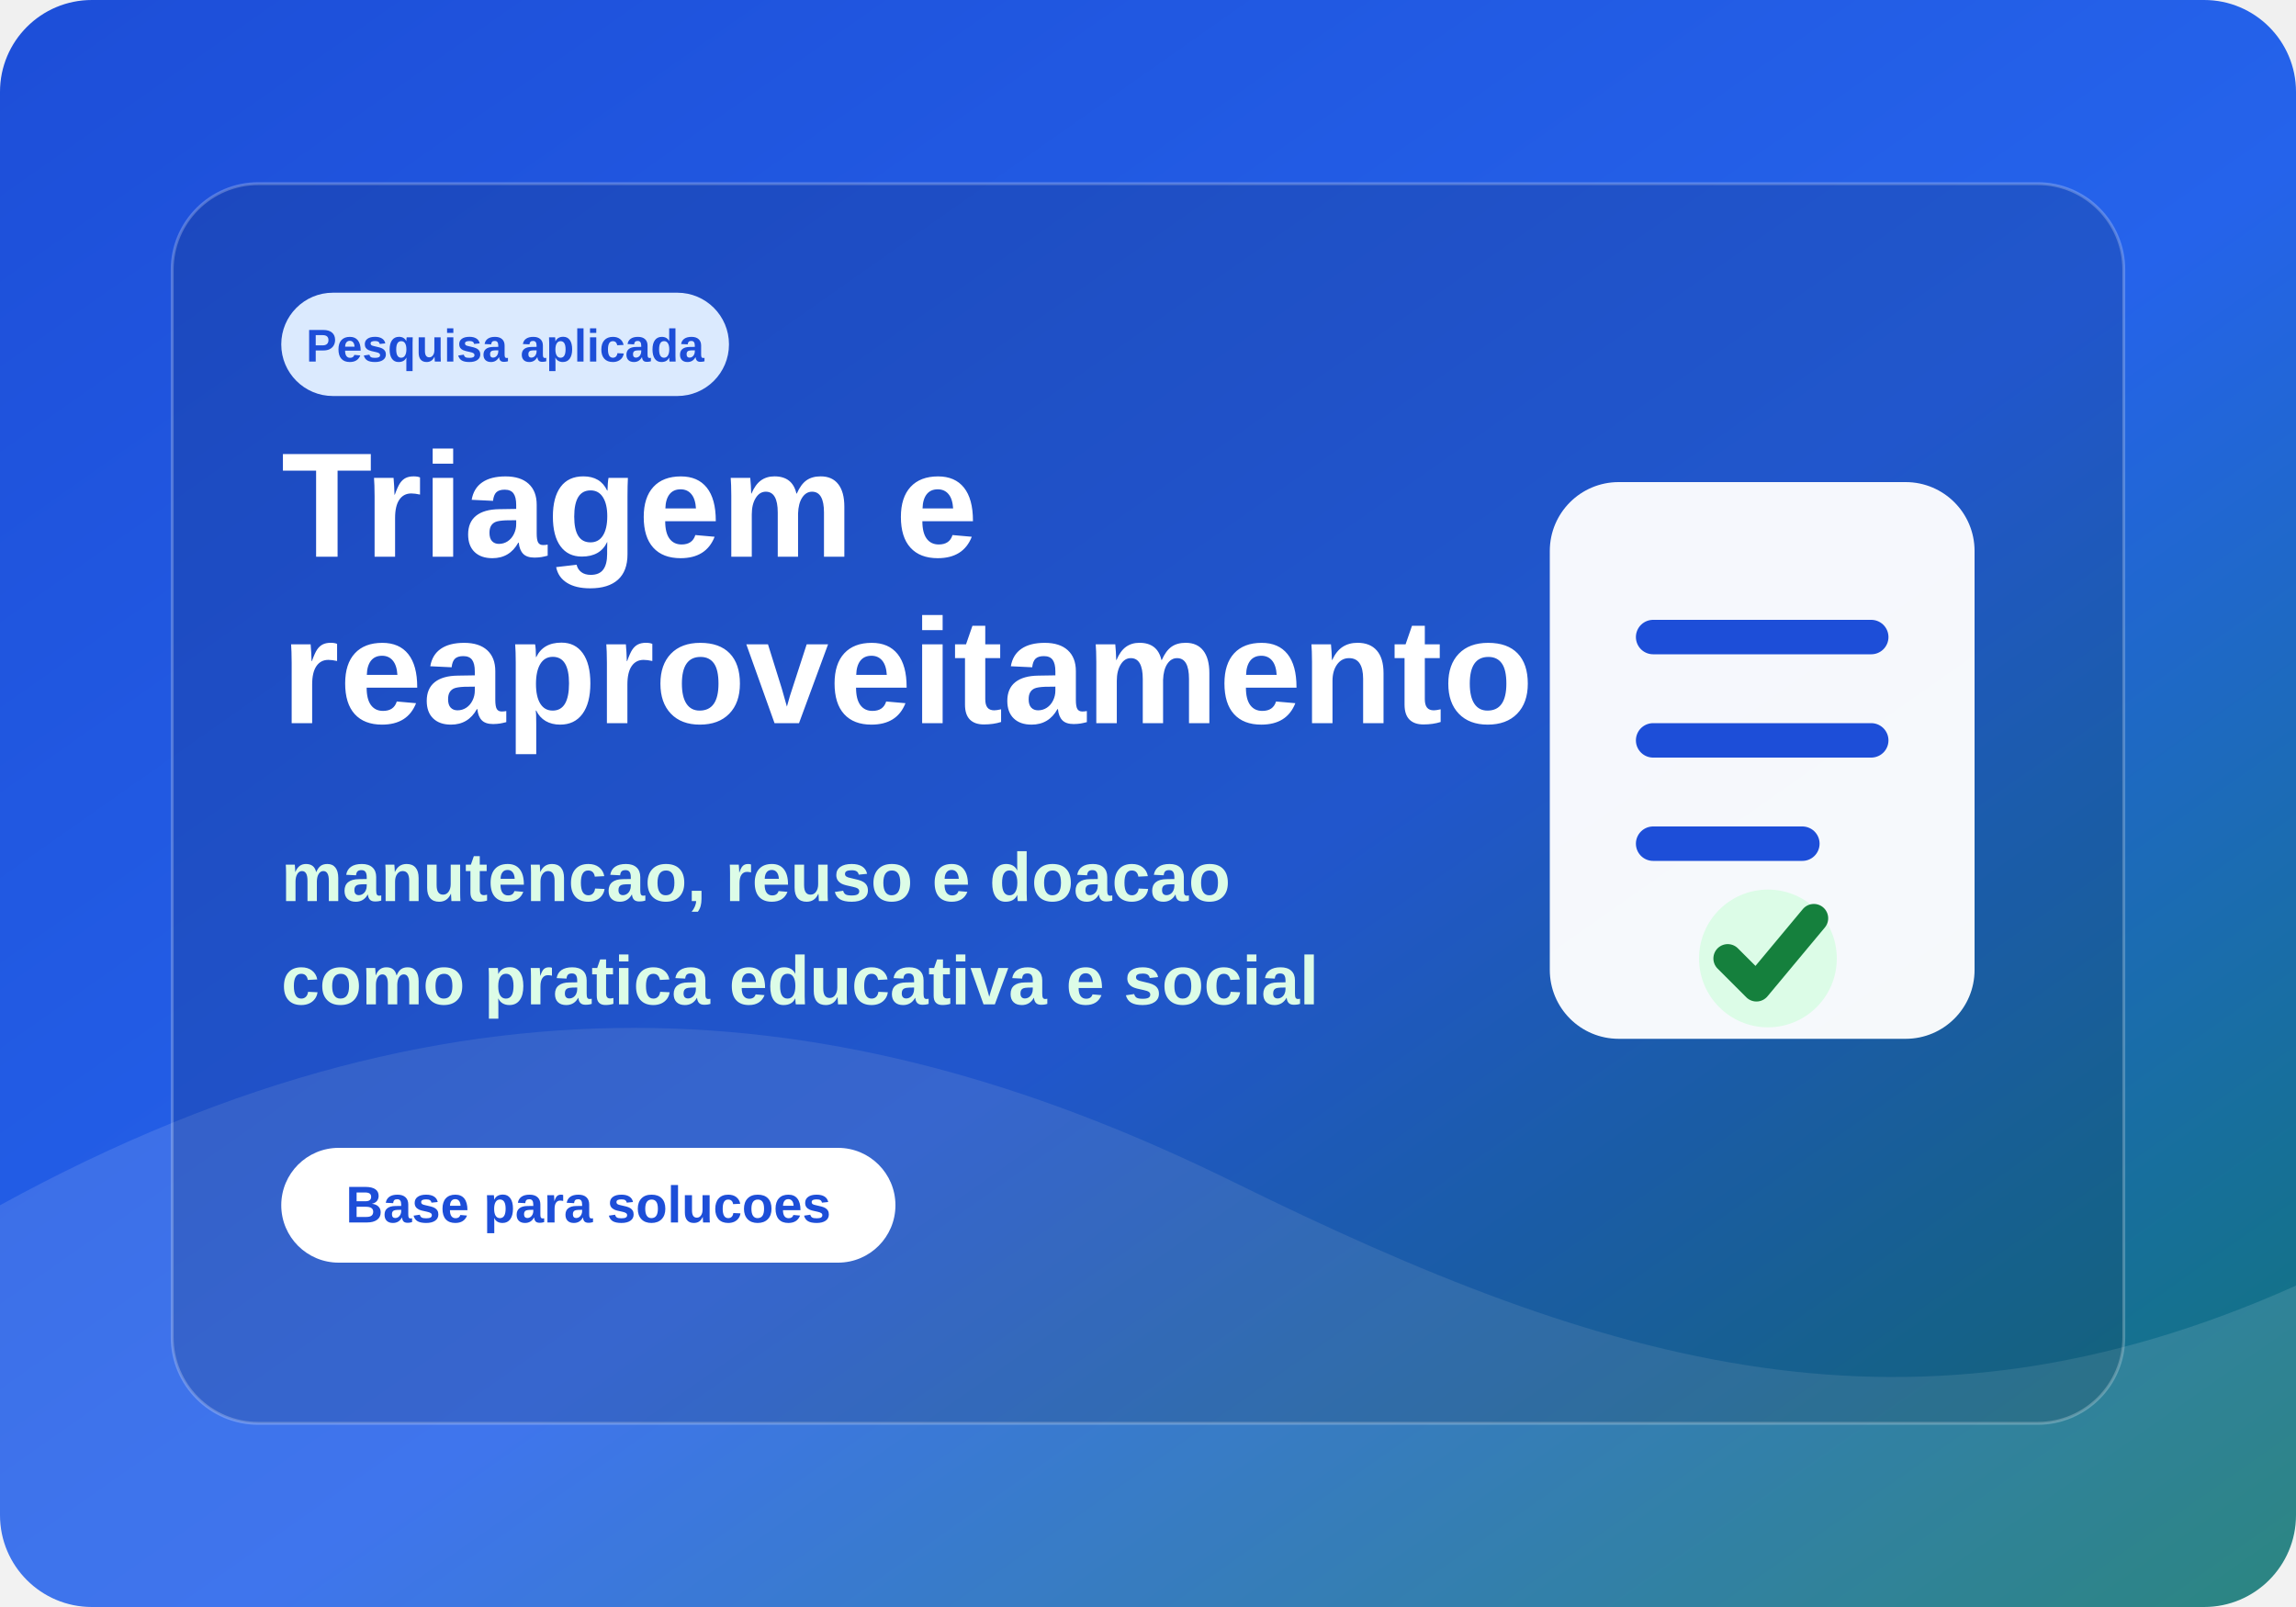
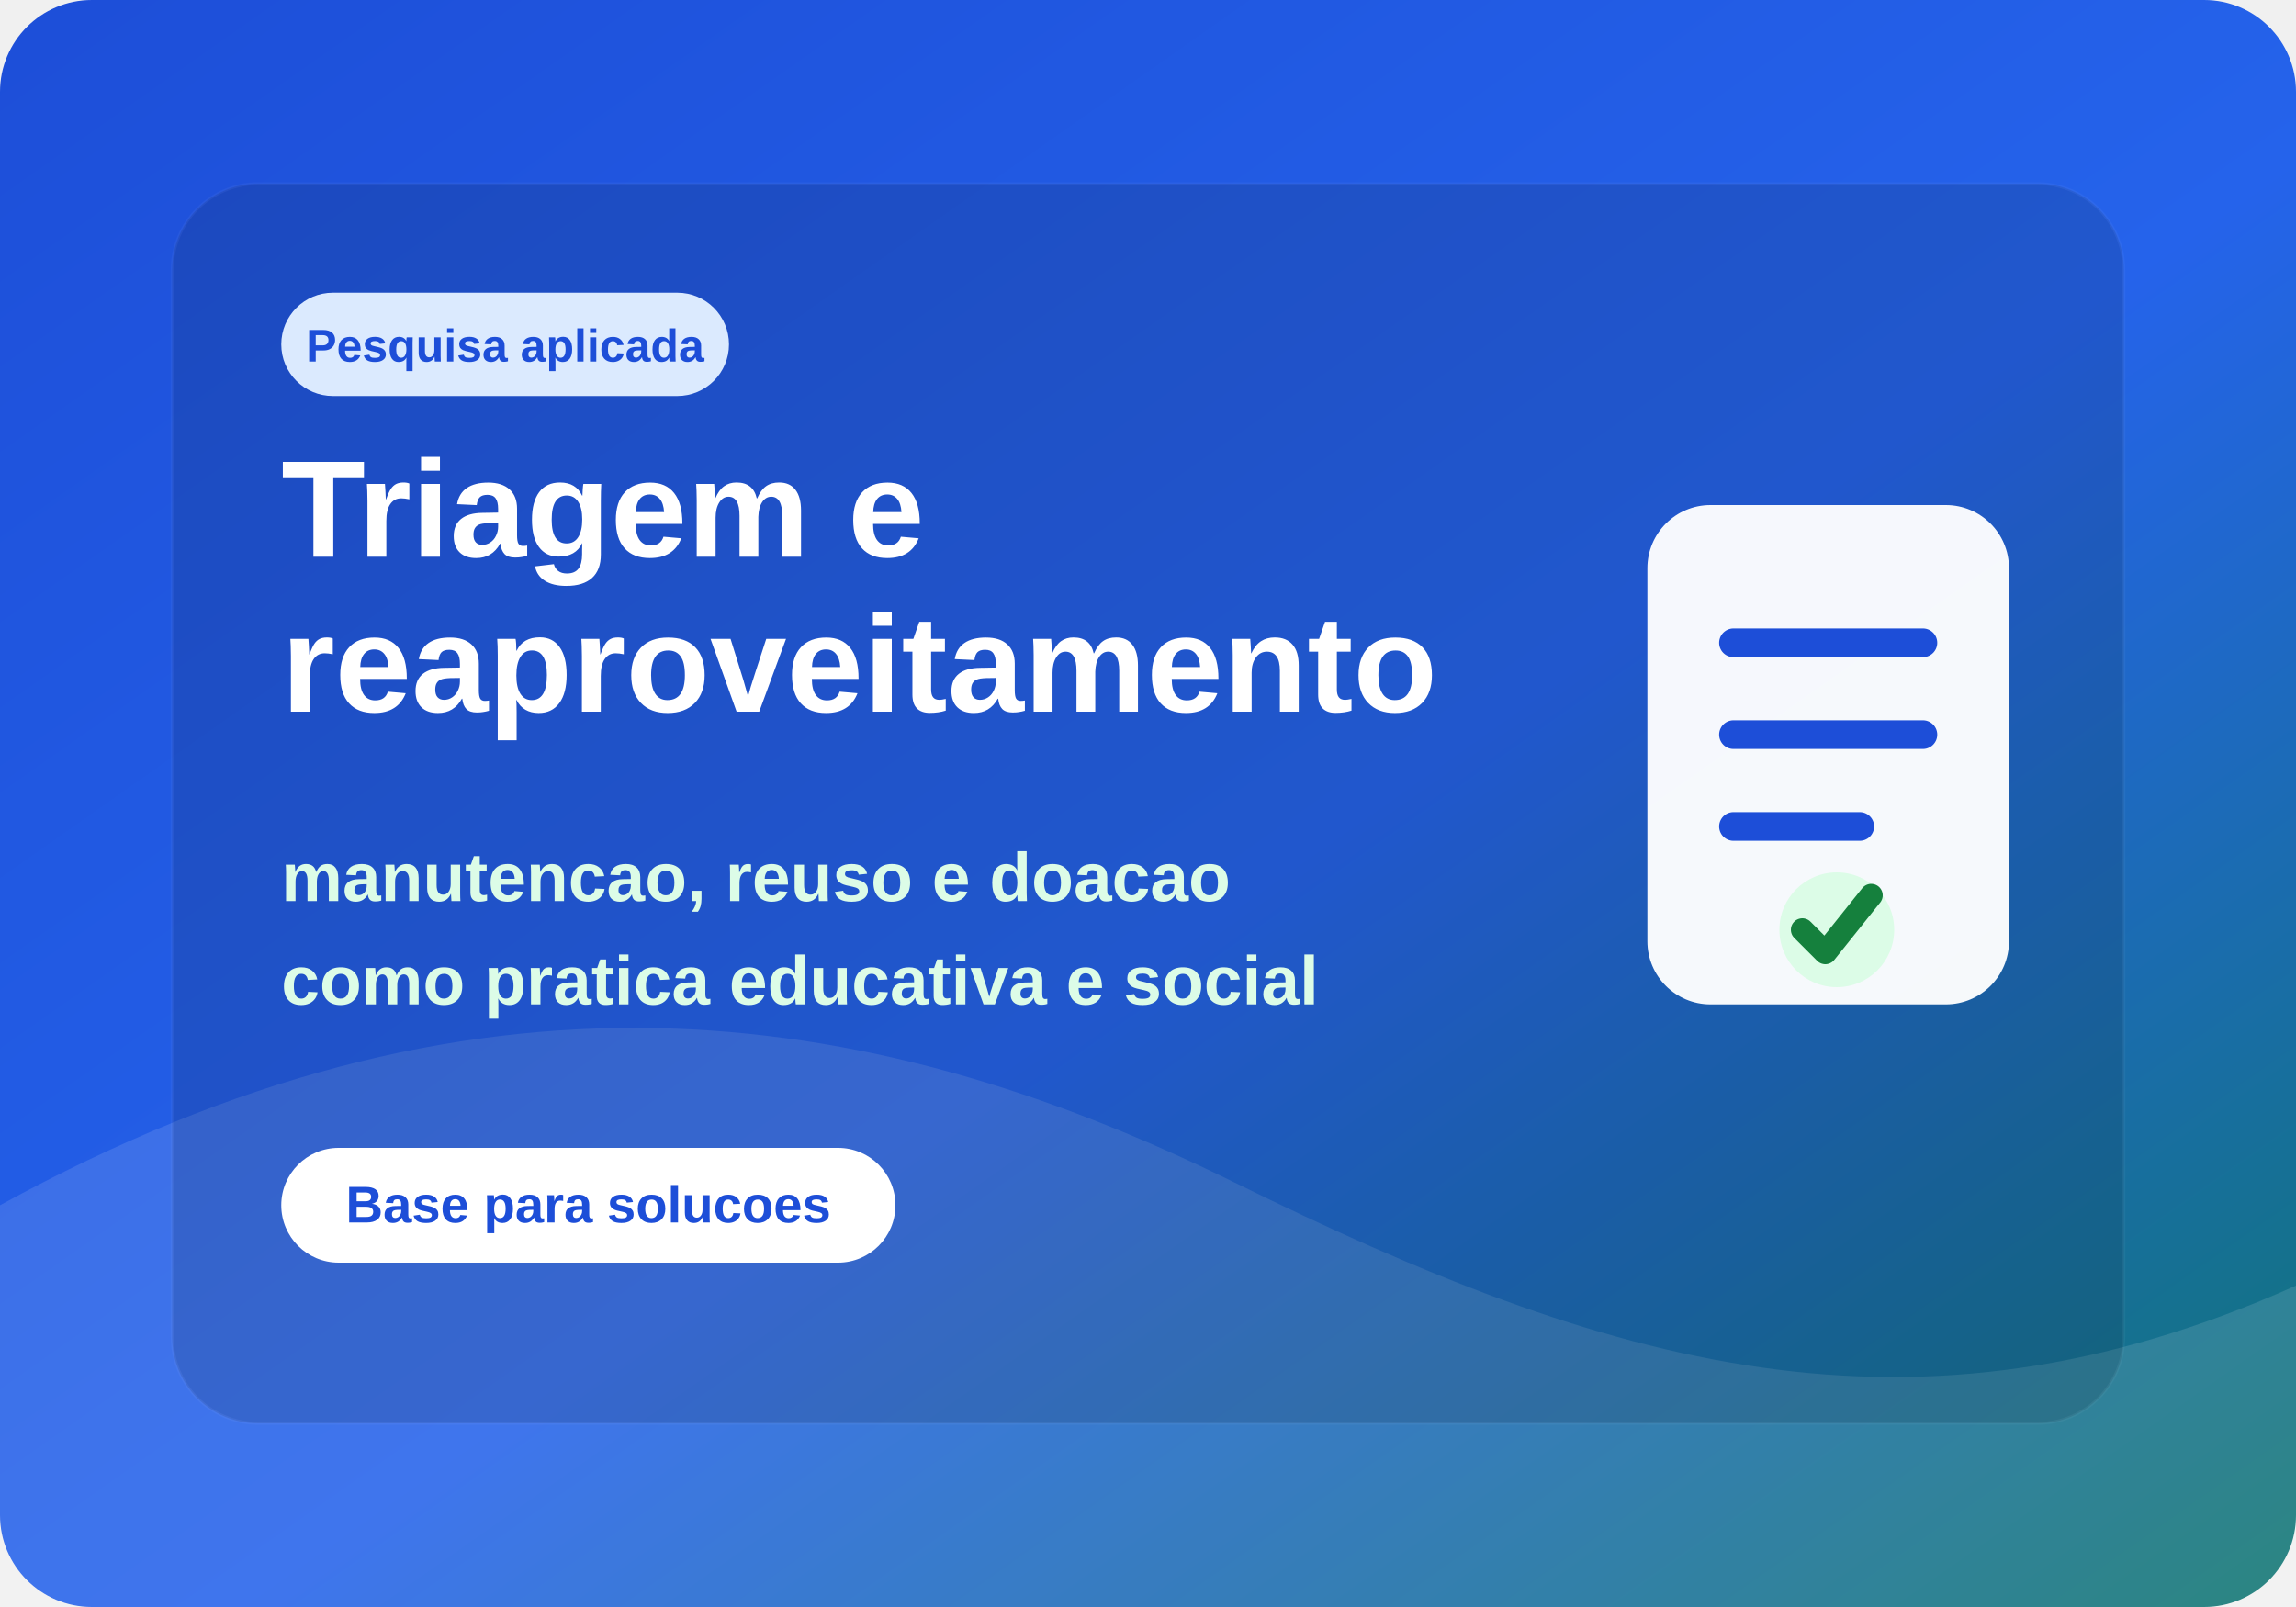
<svg xmlns="http://www.w3.org/2000/svg" viewBox="0 0 800 560" role="img" aria-labelledby="title desc">
  <defs>
    <linearGradient id="bg" x1="0%" y1="0%" x2="100%" y2="100%">
      <stop offset="0%" stop-color="#1d4ed8" />
      <stop offset="55%" stop-color="#2563eb" />
      <stop offset="100%" stop-color="#0f766e" />
    </linearGradient>
  </defs>
  <rect width="800" height="560" rx="32" fill="url(#bg)" />
-   <path d="M0 420C164 330 300 348 430 412s236 96 370 36v112H0Z" fill="rgba(255,255,255,0.12)" />
-   <rect x="60" y="64" width="680" height="432" rx="30" fill="rgba(15,23,42,0.16)" stroke="rgba(255,255,255,0.24)" />
+   <path d="M0 420C164 330 300 348 430 412s236 96 370 36v112H0Z" fill="#ffffff" opacity="0.12" />
+   <rect x="60" y="64" width="680" height="432" rx="30" fill="#0f172a" opacity="0.16" stroke="#ffffff" stroke-opacity="0.24" />
  <rect x="98" y="102" width="156" height="36" rx="18" fill="#dbeafe" />
  <text x="176" y="126" text-anchor="middle" font-family="Segoe UI, Arial, sans-serif" font-size="16" font-weight="700" fill="#1d4ed8">Pesquisa aplicada</text>
-   <text x="98" y="194" font-family="Segoe UI, Arial, sans-serif" font-size="52" font-weight="800" fill="#ffffff">Triagem e</text>
-   <text x="98" y="252" font-family="Segoe UI, Arial, sans-serif" font-size="52" font-weight="800" fill="#ffffff">reaproveitamento</text>
+   <text x="98" y="194" font-family="Segoe UI, Arial, sans-serif" font-size="48" font-weight="800" fill="#ffffff">Triagem e</text>
+   <text x="98" y="248" font-family="Segoe UI, Arial, sans-serif" font-size="48" font-weight="800" fill="#ffffff">reaproveitamento</text>
  <text x="98" y="314" font-family="Segoe UI, Arial, sans-serif" font-size="24" font-weight="600" fill="#dcfce7">manutencao, reuso e doacao</text>
  <text x="98" y="350" font-family="Segoe UI, Arial, sans-serif" font-size="24" font-weight="600" fill="#dcfce7">como pratica educativa e social</text>
  <rect x="98" y="400" width="214" height="40" rx="20" fill="#ffffff" />
  <text x="205" y="426" text-anchor="middle" font-family="Segoe UI, Arial, sans-serif" font-size="18" font-weight="700" fill="#1d4ed8">Base para solucoes</text>
-   <g transform="translate(540 168)">
-     <rect width="148" height="194" rx="24" fill="#ffffff" opacity="0.96" />
-     <path d="M36 54h76M36 90h76M36 126h52" fill="none" stroke="#1d4ed8" stroke-width="12" stroke-linecap="round" />
-     <circle cx="76" cy="166" r="24" fill="#dcfce7" />
-     <path d="M62 166l10 10 20-24" fill="none" stroke="#15803d" stroke-width="10" stroke-linecap="round" stroke-linejoin="round" />
+   <g transform="translate(574 176)">
+     <rect width="126" height="174" rx="22" fill="#ffffff" opacity="0.96" />
+     <path d="M30 48h66M30 80h66M30 112h44" fill="none" stroke="#1d4ed8" stroke-width="10" stroke-linecap="round" />
+     <circle cx="66" cy="148" r="20" fill="#dcfce7" />
+     <path d="M54 148l8 8 16-20" fill="none" stroke="#15803d" stroke-width="8" stroke-linecap="round" stroke-linejoin="round" />
  </g>
</svg>
